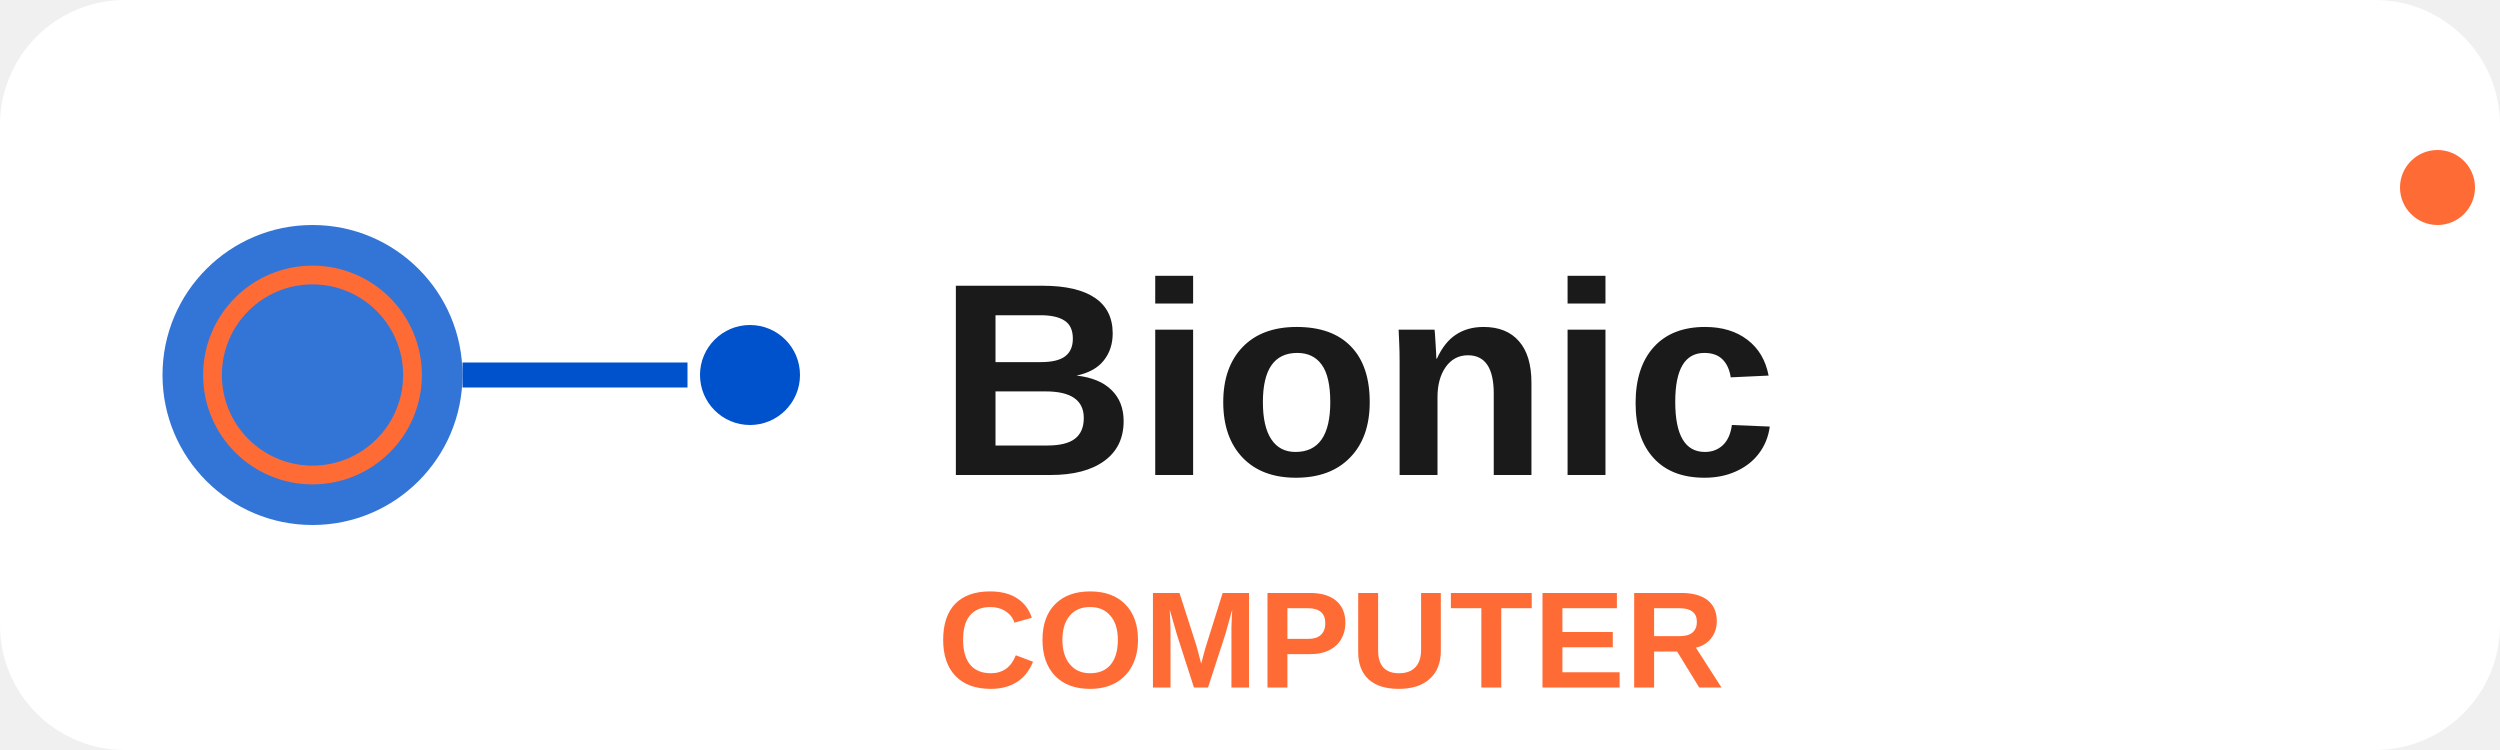
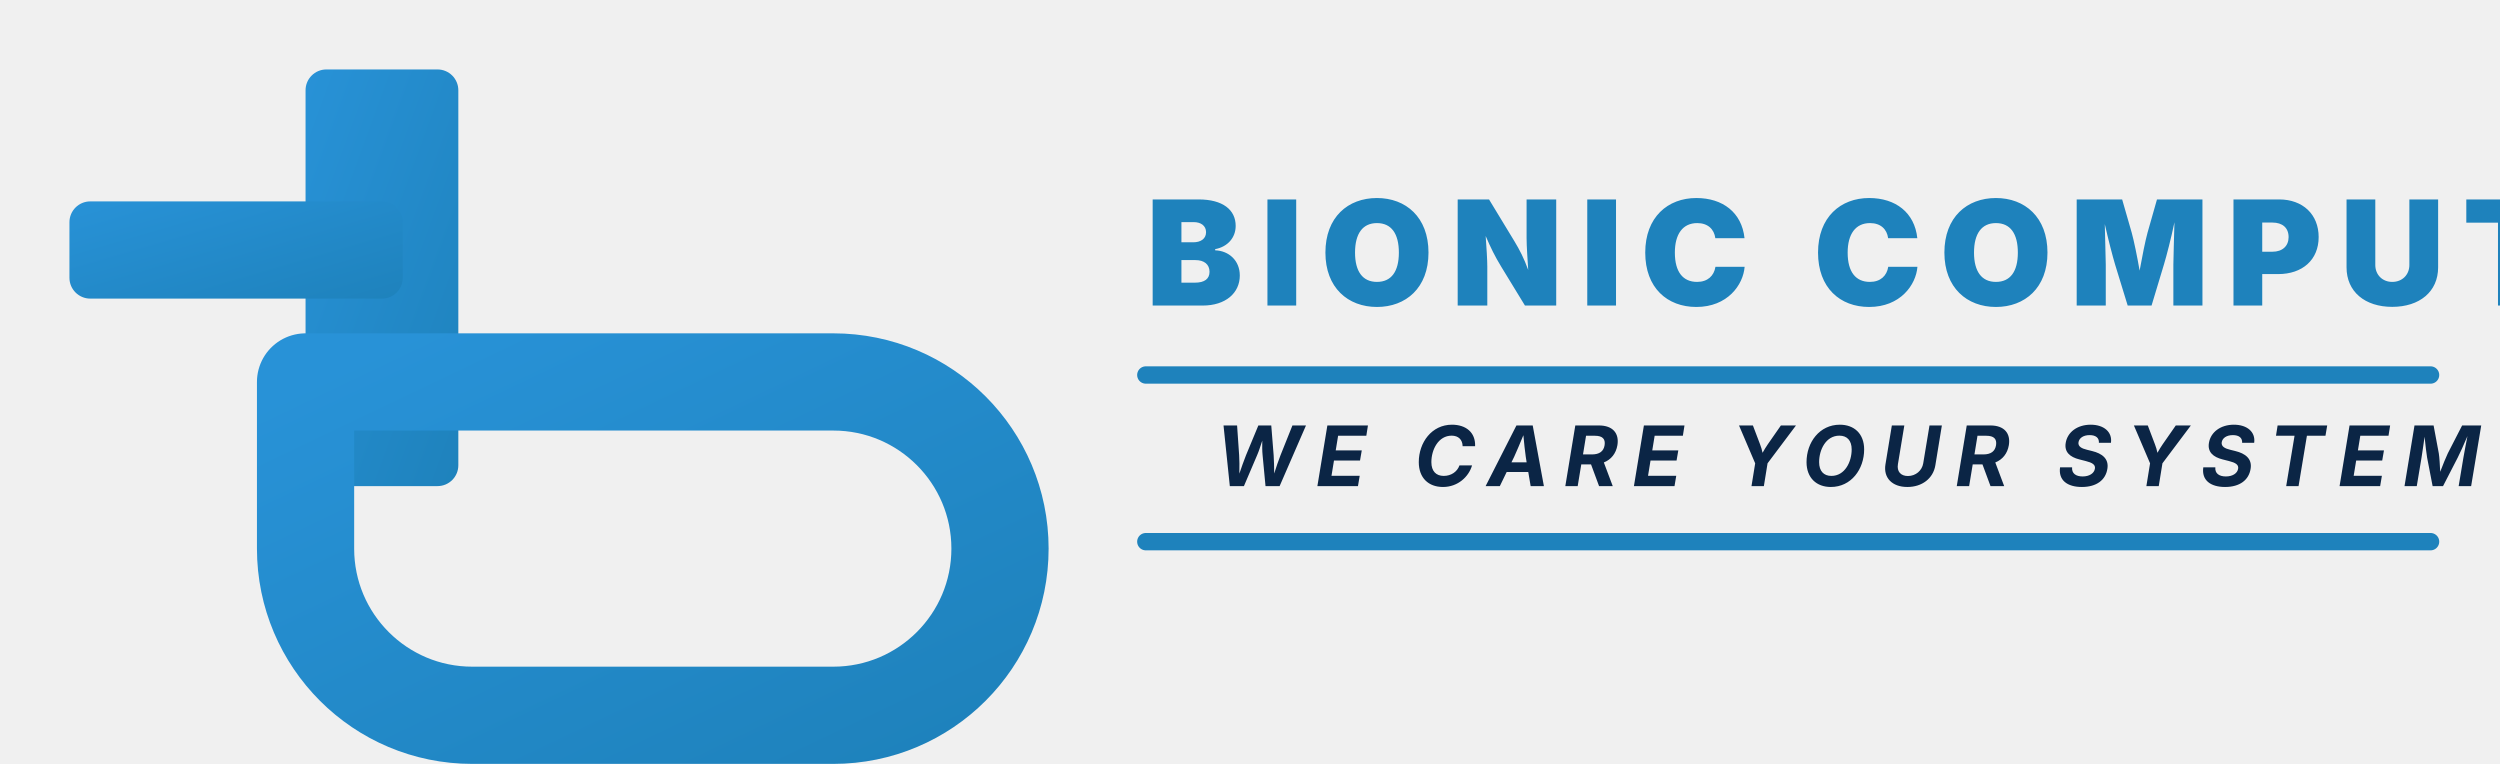
- <svg xmlns="http://www.w3.org/2000/svg" viewBox="0 0 200 60" width="200" height="60">
-   <rect width="200" height="60" fill="#ffffff" rx="10" />
-   <circle cx="25" cy="30" r="12" fill="#0052CC" opacity="0.8" />
-   <circle cx="25" cy="30" r="8" fill="none" stroke="#FF6B35" stroke-width="1.5" />
-   <line x1="37" y1="30" x2="55" y2="30" stroke="#0052CC" stroke-width="2" />
-   <circle cx="60" cy="30" r="4" fill="#0052CC" />
-   <text x="75" y="38" font-family="Arial, sans-serif" font-size="22" font-weight="bold" fill="#1A1A1A">Bionic</text>
-   <text x="75" y="55" font-family="Arial, sans-serif" font-size="11" font-weight="600" fill="#FF6B35">COMPUTER</text>
-   <circle cx="195" cy="15" r="3" fill="#FF6B35" />
+ <svg xmlns="http://www.w3.org/2000/svg" viewBox="0 0 360 110" width="360" height="110">
+   <defs>
+     <linearGradient id="bionicBlue" x1="0%" y1="0%" x2="100%" y2="100%">
+       <stop offset="0%" stop-color="#2892D7" />
+       <stop offset="100%" stop-color="#1E82BC" />
+     </linearGradient>
+   </defs>
+   <g transform="translate(10, 5)">
+     <rect x="34" y="5" width="22" height="60" fill="url(#bionicBlue)" rx="3" />
+     <rect x="0" y="24" width="48" height="14" fill="url(#bionicBlue)" rx="3" />
+     <path d="M 34 50 L 110 50 A 24 24 0 0 1 134 74 L 134 74 A 24 24 0 0 1 110 98 L 58 98 A 24 24 0 0 1 34 74 Z" fill="none" stroke="url(#bionicBlue)" stroke-width="14" stroke-linecap="round" stroke-linejoin="round" />
+   </g>
+   <text x="165" y="44" font-family="'Inter', 'Arial Black', sans-serif" font-size="21" font-weight="900" letter-spacing="2.5" fill="#1E82BC">BIONIC COMPUTER</text>
+   <path d="M 165 54 L 350 54" stroke="#1E82BC" stroke-width="2.5" stroke-linecap="round" />
+   <text x="175" y="70" font-family="'Inter', Arial, sans-serif" font-size="12" font-weight="700" font-style="italic" letter-spacing="2" fill="#0B2545">WE CARE YOUR SYSTEM</text>
+   <path d="M 165 78 L 350 78" stroke="#1E82BC" stroke-width="2.5" stroke-linecap="round" />
</svg>
